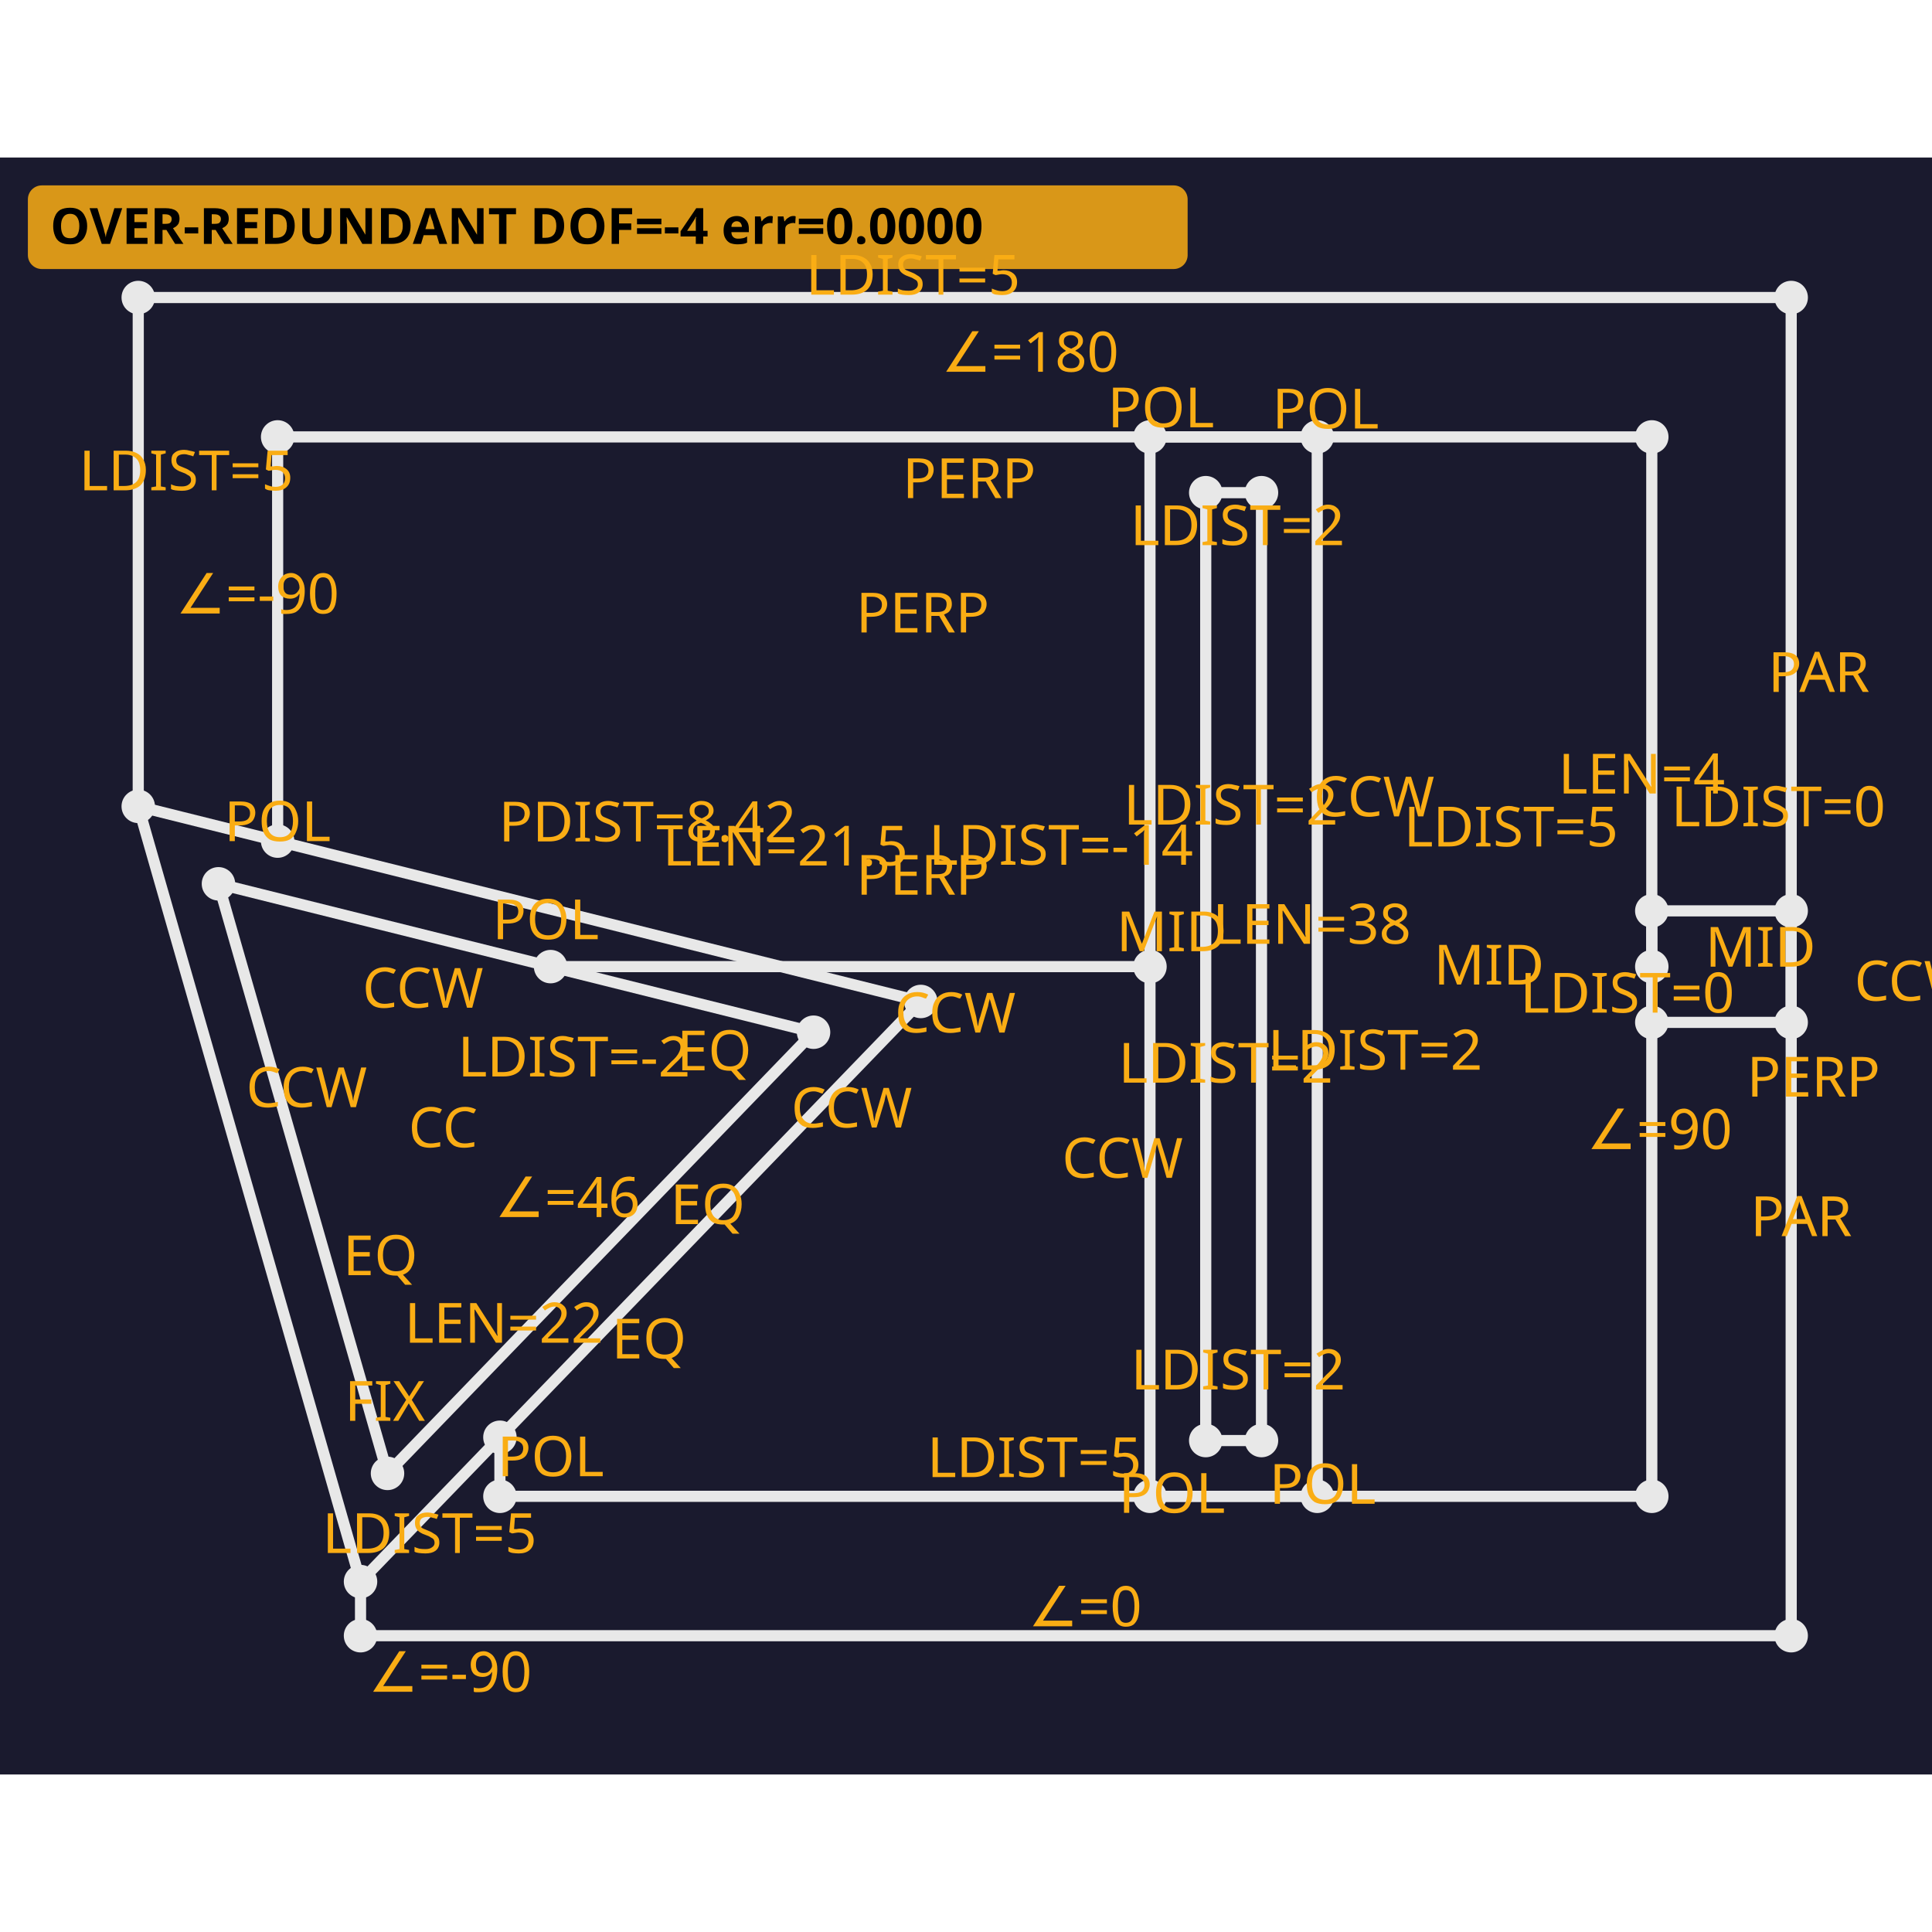
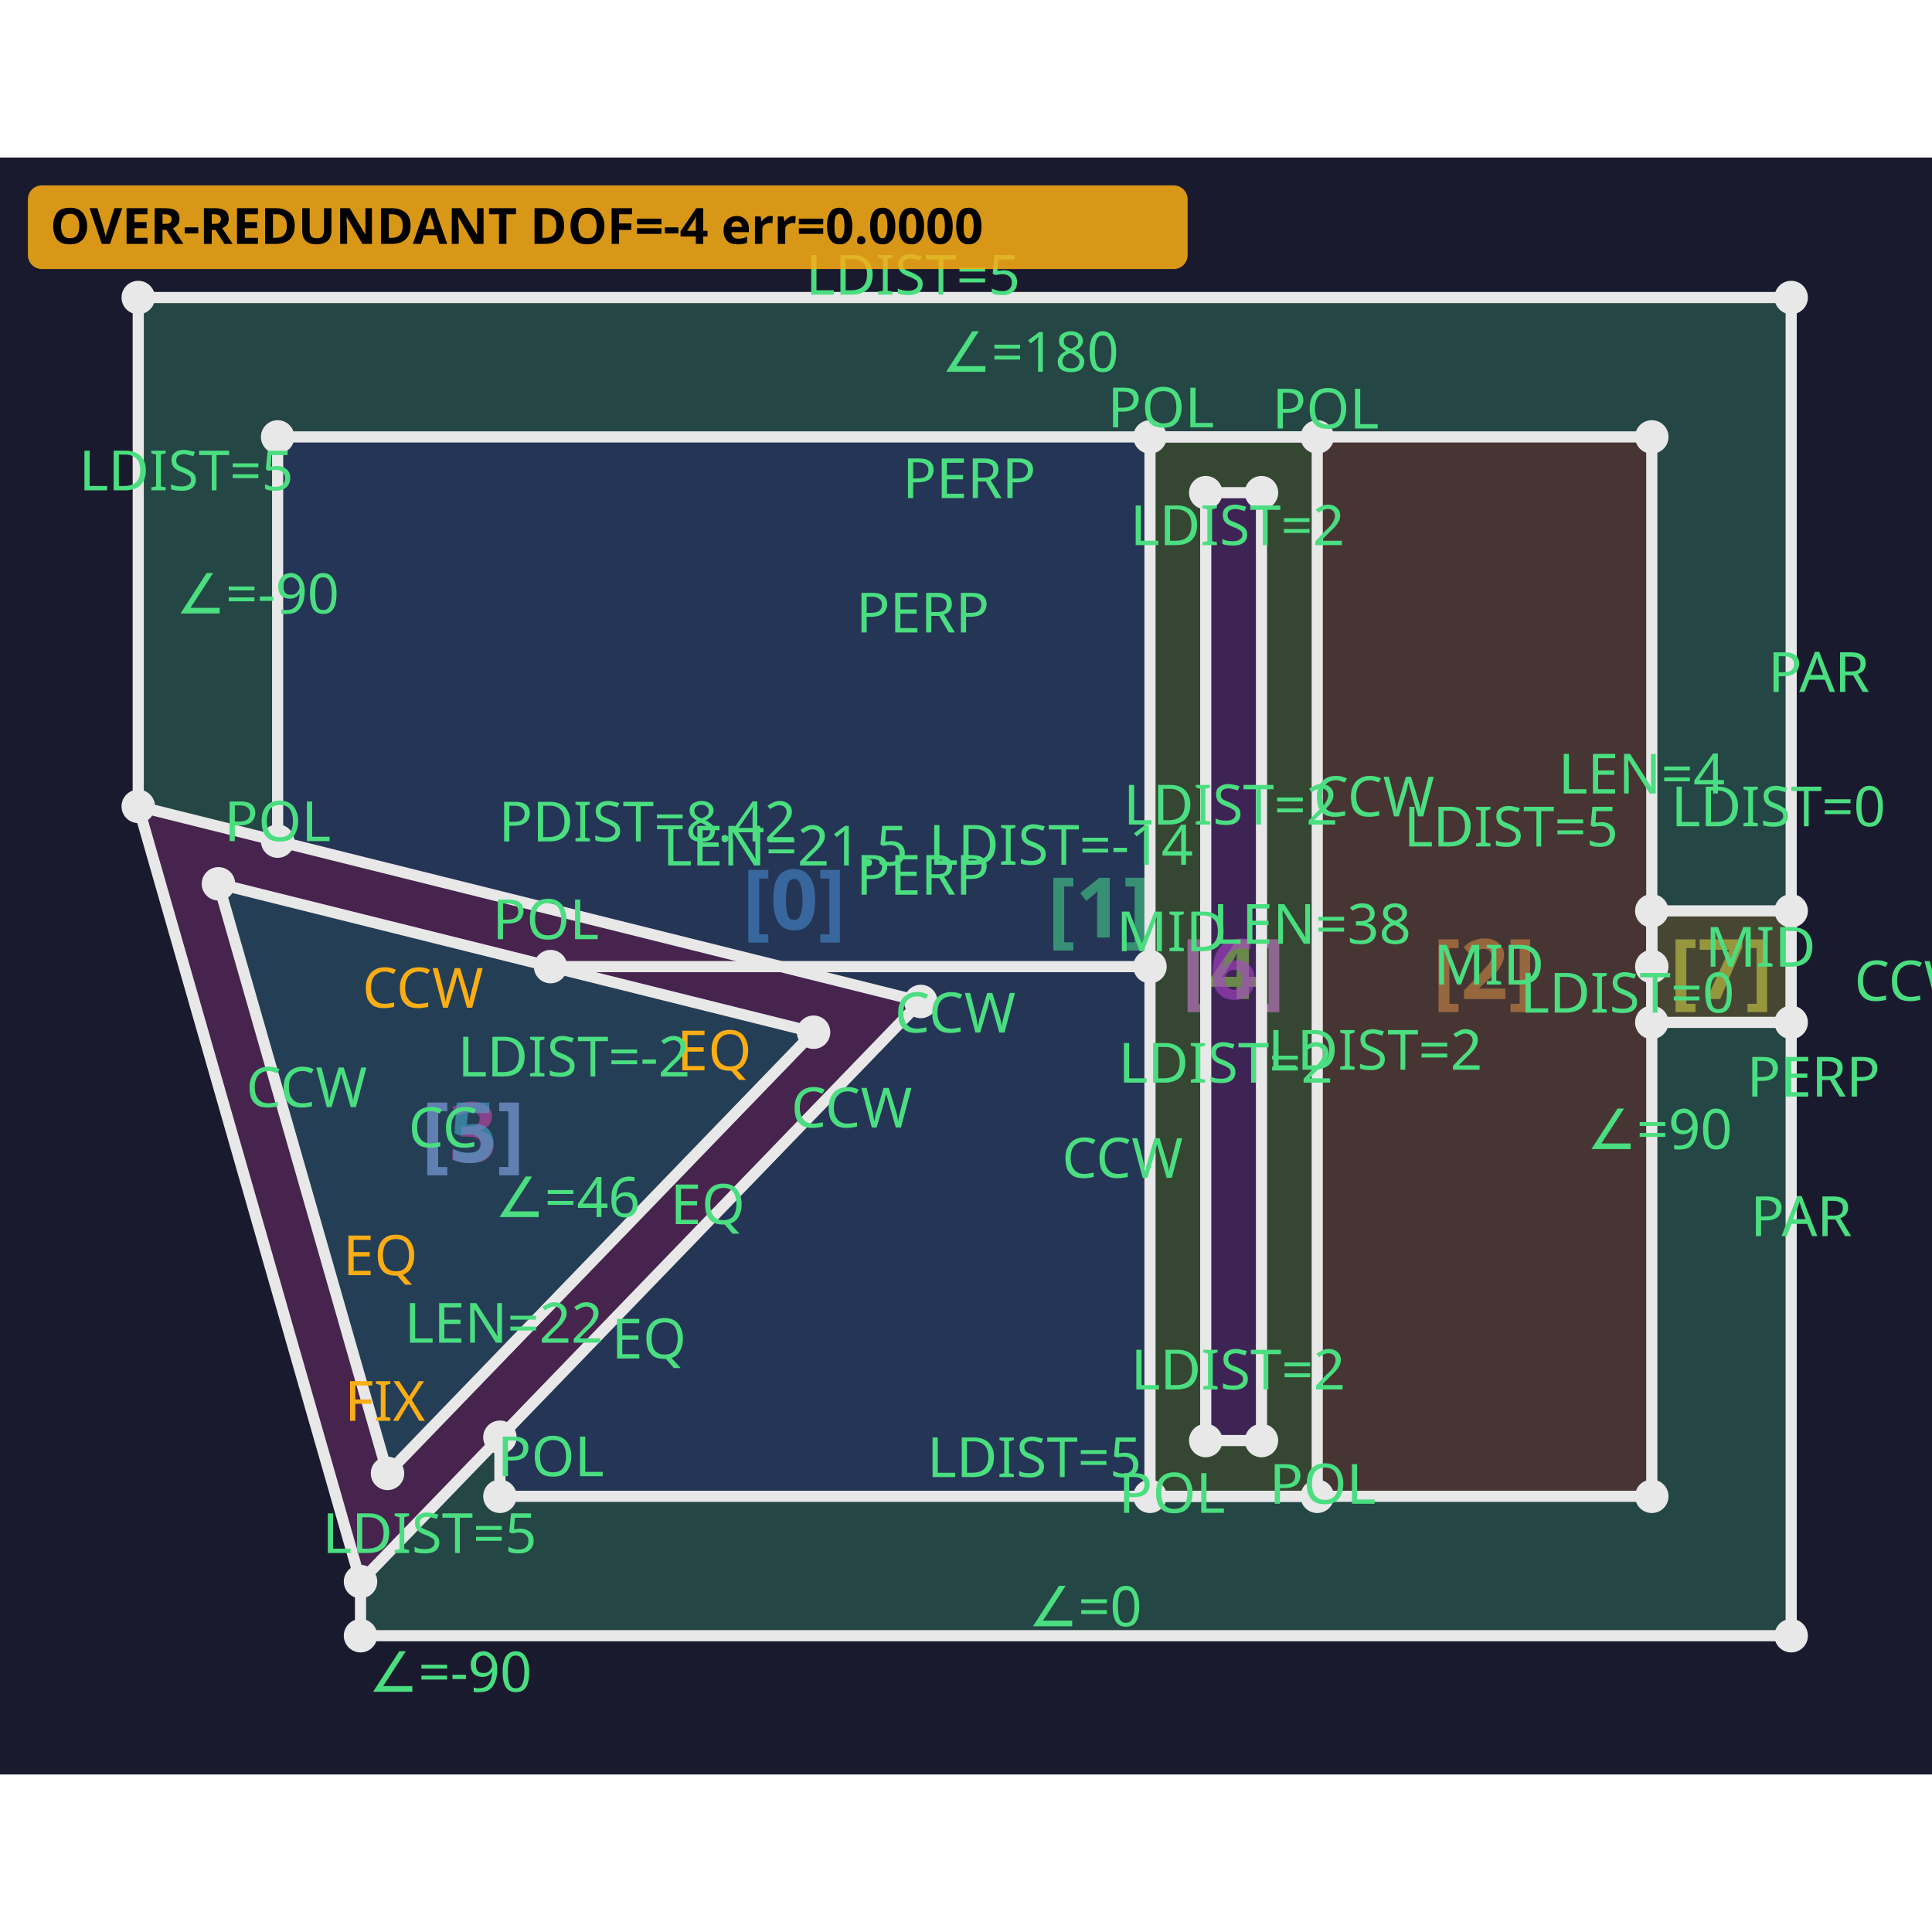
<svg xmlns="http://www.w3.org/2000/svg" viewBox="-13.9 -47.2 69.3 58.0" width="600" height="600">
  <rect x="-13.9" y="-47.2" width="69.3" height="58.0" fill="#1a1a2e" />
+   <g data-layer="surfaces" opacity="0.25">
+     <path d="M19.128,-16.928 L4.032,-1.296 L4.032,0.822 L27.349,0.822 L27.349,-37.178 L30.323,-37.178 L-3.941,-37.178 L-3.941,-22.680 L14.116,-18.178 L27.349,-18.178 L14.116,-18.178Z" fill="#4488cc" stroke="none" />
+     <path d="M4.032,-1.296 L-0.968,3.881 L-0.968,5.822 L50.349,5.822 L50.349,-16.178 L45.349,-16.178 L45.349,-20.178 L50.349,-20.178 L50.349,-42.178 L-8.941,-42.178 L-8.941,-23.926 L-3.941,-22.680 L-3.941,-37.178 L30.323,-37.178 L33.349,-37.178 L33.349,-37.178 L45.349,-37.178 L45.349,0.822 L33.349,0.822 L32.118,0.822 L27.349,0.822 L27.349,0.822 L4.032,0.822Z" fill="#44cc88" stroke="none" />
+     <path d="M33.349,0.822 L45.349,0.822 L45.349,-37.178 L33.349,-37.178Z" fill="#cc8844" stroke="none" />
+     <path d="M-0.968,3.881 L4.032,-1.296 L19.128,-16.928 L14.116,-18.178 L5.849,-18.178 L14.116,-18.178 L-3.941,-22.680 L-8.941,-23.926Z" fill="#cc44aa" stroke="none" />
+     <path d="M27.349,0.822 L32.118,0.822 L33.349,0.822 L33.349,-37.178 L30.323,-37.178 L27.349,-37.178Z" fill="#88cc44" stroke="none" />
+     <path d="M0.000,0.000 L15.282,-15.825 L-6.064,-21.148Z" fill="#44aacc" stroke="none" />
+     <path d="M31.349,-35.178 L29.349,-35.178 L29.349,-1.178 L31.349,-1.178Z" fill="#aa44cc" stroke="none" />
+     <path d="M50.349,-16.178 L50.349,-20.178 L45.349,-20.178 L45.349,-16.178Z" fill="#cccc44" stroke="none" />
+   </g>
+   <g data-layer="surface-labels">
+     <text x="14.588" y="-20.670" fill="#4488cc" font-size="3" font-family="sans-serif" text-anchor="middle" dominant-baseline="central" font-weight="bold" opacity="0.6">[0]</text>
+     <text x="25.530" y="-20.386" fill="#44cc88" font-size="3" font-family="sans-serif" text-anchor="middle" dominant-baseline="central" font-weight="bold" opacity="0.6">[1]</text>
+     <text x="39.349" y="-18.178" fill="#cc8844" font-size="3" font-family="sans-serif" text-anchor="middle" dominant-baseline="central" font-weight="bold" opacity="0.6">[2]</text>
+     <text x="3.073" y="-12.324" fill="#cc44aa" font-size="3" font-family="sans-serif" text-anchor="middle" dominant-baseline="central" font-weight="bold" opacity="0.6">[3]</text>
+     <text x="30.349" y="-18.178" fill="#88cc44" font-size="3" font-family="sans-serif" text-anchor="middle" dominant-baseline="central" font-weight="bold" opacity="0.6">[4]</text>
+     <text x="3.073" y="-12.324" fill="#44aacc" font-size="3" font-family="sans-serif" text-anchor="middle" dominant-baseline="central" font-weight="bold" opacity="0.6">[5]</text>
+     <text x="30.349" y="-18.178" fill="#aa44cc" font-size="3" font-family="sans-serif" text-anchor="middle" dominant-baseline="central" font-weight="bold" opacity="0.6">[6]</text>
+     <text x="47.849" y="-18.178" fill="#cccc44" font-size="3" font-family="sans-serif" text-anchor="middle" dominant-baseline="central" font-weight="bold" opacity="0.6">[7]</text>
+   </g>
  <g data-layer="edges">
    <line x1="0.000" y1="0.000" x2="15.282" y2="-15.825" stroke="#e8e8e8" stroke-width="0.4" />
    <line x1="15.282" y1="-15.825" x2="-6.064" y2="-21.148" stroke="#e8e8e8" stroke-width="0.4" />
    <line x1="-6.064" y1="-21.148" x2="0.000" y2="0.000" stroke="#e8e8e8" stroke-width="0.4" />
    <line x1="-0.968" y1="3.881" x2="19.128" y2="-16.928" stroke="#e8e8e8" stroke-width="0.4" />
    <line x1="19.128" y1="-16.928" x2="-8.941" y2="-23.926" stroke="#e8e8e8" stroke-width="0.4" />
    <line x1="-8.941" y1="-23.926" x2="-0.968" y2="3.881" stroke="#e8e8e8" stroke-width="0.4" />
    <line x1="-0.968" y1="3.881" x2="-0.968" y2="5.822" stroke="#e8e8e8" stroke-width="0.4" />
    <line x1="-0.968" y1="5.822" x2="50.349" y2="5.822" stroke="#e8e8e8" stroke-width="0.4" />
    <line x1="50.349" y1="5.822" x2="50.349" y2="-42.178" stroke="#e8e8e8" stroke-width="0.4" />
    <line x1="50.349" y1="-42.178" x2="-8.941" y2="-42.178" stroke="#e8e8e8" stroke-width="0.4" />
    <line x1="-8.941" y1="-42.178" x2="-8.941" y2="-23.926" stroke="#e8e8e8" stroke-width="0.4" />
    <line x1="4.032" y1="-1.296" x2="4.032" y2="0.822" stroke="#e8e8e8" stroke-width="0.4" />
    <line x1="4.032" y1="0.822" x2="45.349" y2="0.822" stroke="#e8e8e8" stroke-width="0.4" />
    <line x1="45.349" y1="0.822" x2="45.349" y2="-37.178" stroke="#e8e8e8" stroke-width="0.4" />
    <line x1="45.349" y1="-37.178" x2="-3.941" y2="-37.178" stroke="#e8e8e8" stroke-width="0.4" />
    <line x1="-3.941" y1="-37.178" x2="-3.941" y2="-22.680" stroke="#e8e8e8" stroke-width="0.4" />
    <line x1="45.349" y1="-20.178" x2="45.349" y2="-16.178" stroke="#e8e8e8" stroke-width="0.4" />
    <line x1="45.349" y1="-16.178" x2="50.349" y2="-16.178" stroke="#e8e8e8" stroke-width="0.4" />
    <line x1="50.349" y1="-16.178" x2="50.349" y2="-20.178" stroke="#e8e8e8" stroke-width="0.4" />
    <line x1="50.349" y1="-20.178" x2="45.349" y2="-20.178" stroke="#e8e8e8" stroke-width="0.4" />
    <line x1="33.349" y1="-37.178" x2="27.349" y2="-37.178" stroke="#e8e8e8" stroke-width="0.4" />
    <line x1="27.349" y1="-37.178" x2="27.349" y2="0.822" stroke="#e8e8e8" stroke-width="0.4" />
    <line x1="27.349" y1="0.822" x2="33.349" y2="0.822" stroke="#e8e8e8" stroke-width="0.4" />
    <line x1="33.349" y1="0.822" x2="33.349" y2="-37.178" stroke="#e8e8e8" stroke-width="0.4" />
    <line x1="31.349" y1="-35.178" x2="29.349" y2="-35.178" stroke="#e8e8e8" stroke-width="0.4" />
    <line x1="29.349" y1="-35.178" x2="29.349" y2="-1.178" stroke="#e8e8e8" stroke-width="0.4" />
    <line x1="29.349" y1="-1.178" x2="31.349" y2="-1.178" stroke="#e8e8e8" stroke-width="0.4" />
    <line x1="31.349" y1="-1.178" x2="31.349" y2="-35.178" stroke="#e8e8e8" stroke-width="0.4" />
    <line x1="5.849" y1="-18.178" x2="27.349" y2="-18.178" stroke="#e8e8e8" stroke-width="0.4" />
    <circle cx="0.000" cy="0.000" r="0.6" fill="#e8e8e8" />
    <circle cx="15.282" cy="-15.825" r="0.6" fill="#e8e8e8" />
    <circle cx="-6.064" cy="-21.148" r="0.6" fill="#e8e8e8" />
    <circle cx="-0.968" cy="3.881" r="0.6" fill="#e8e8e8" />
    <circle cx="19.128" cy="-16.928" r="0.6" fill="#e8e8e8" />
    <circle cx="-8.941" cy="-23.926" r="0.6" fill="#e8e8e8" />
    <circle cx="5.849" cy="-18.178" r="0.6" fill="#e8e8e8" />
    <circle cx="-0.968" cy="5.822" r="0.6" fill="#e8e8e8" />
    <circle cx="50.349" cy="5.822" r="0.6" fill="#e8e8e8" />
    <circle cx="50.349" cy="-42.178" r="0.6" fill="#e8e8e8" />
    <circle cx="-8.941" cy="-42.178" r="0.6" fill="#e8e8e8" />
    <circle cx="4.032" cy="-1.296" r="0.6" fill="#e8e8e8" />
    <circle cx="-3.941" cy="-22.680" r="0.6" fill="#e8e8e8" />
    <circle cx="4.032" cy="0.822" r="0.6" fill="#e8e8e8" />
    <circle cx="45.349" cy="0.822" r="0.6" fill="#e8e8e8" />
    <circle cx="45.349" cy="-37.178" r="0.6" fill="#e8e8e8" />
    <circle cx="-3.941" cy="-37.178" r="0.6" fill="#e8e8e8" />
    <circle cx="45.349" cy="-20.178" r="0.6" fill="#e8e8e8" />
    <circle cx="45.349" cy="-18.178" r="0.6" fill="#e8e8e8" />
    <circle cx="45.349" cy="-16.178" r="0.6" fill="#e8e8e8" />
    <circle cx="50.349" cy="-16.178" r="0.6" fill="#e8e8e8" />
    <circle cx="50.349" cy="-20.178" r="0.6" fill="#e8e8e8" />
    <circle cx="33.349" cy="-37.178" r="0.6" fill="#e8e8e8" />
    <circle cx="27.349" cy="-37.178" r="0.6" fill="#e8e8e8" />
    <circle cx="27.349" cy="0.822" r="0.6" fill="#e8e8e8" />
    <circle cx="33.349" cy="0.822" r="0.6" fill="#e8e8e8" />
    <circle cx="31.349" cy="-35.178" r="0.6" fill="#e8e8e8" />
    <circle cx="29.349" cy="-35.178" r="0.6" fill="#e8e8e8" />
    <circle cx="29.349" cy="-1.178" r="0.6" fill="#e8e8e8" />
    <circle cx="31.349" cy="-1.178" r="0.6" fill="#e8e8e8" />
    <circle cx="27.349" cy="-18.178" r="0.6" fill="#e8e8e8" />
  </g>
  <g data-layer="construction">
  </g>
  <g data-layer="labels">
    <text x="-0.088" y="-1.885" fill="#faad14" font-size="2" font-family="sans-serif" text-anchor="middle">FIX</text>
    <text x="-0.253" y="-7.107" fill="#faad14" font-size="2" font-family="sans-serif" text-anchor="middle">EQ</text>
    <text x="11.722" y="-14.458" fill="#faad14" font-size="2" font-family="sans-serif" text-anchor="middle">EQ</text>
    <text x="1.272" y="-16.702" fill="#faad14" font-size="2" font-family="sans-serif" text-anchor="middle">CCW</text>
-     <text x="9.385" y="-4.120" fill="#faad14" font-size="2" font-family="sans-serif" text-anchor="middle">EQ</text>
-     <text x="11.488" y="-8.939" fill="#faad14" font-size="2" font-family="sans-serif" text-anchor="middle">EQ</text>
-     <text x="-2.900" y="-13.137" fill="#faad14" font-size="2" font-family="sans-serif" text-anchor="middle">CCW</text>
-     <text x="4.174" y="-4.687" fill="#faad14" font-size="2" font-family="sans-serif" text-anchor="middle">LEN=22</text>
-     <text x="6.689" y="-14.237" fill="#faad14" font-size="2" font-family="sans-serif" text-anchor="middle">LDIST=-2</text>
-     <text x="1.992" y="-11.696" fill="#faad14" font-size="2" font-family="sans-serif" text-anchor="middle">CC</text>
-     <text x="6.454" y="-9.193" fill="#faad14" font-size="2" font-family="sans-serif" text-anchor="middle">∠=46</text>
-     <text x="5.681" y="-19.161" fill="#faad14" font-size="2" font-family="sans-serif" text-anchor="middle">POL</text>
-     <text x="9.332" y="-22.666" fill="#faad14" font-size="2" font-family="sans-serif" text-anchor="middle">PDIST=8.42</text>
-     <text x="16.649" y="-12.407" fill="#faad14" font-size="2" font-family="sans-serif" text-anchor="middle">CCW</text>
-     <text x="2.245" y="7.834" fill="#faad14" font-size="2" font-family="sans-serif" text-anchor="middle">∠=-90</text>
-     <text x="25.020" y="5.486" fill="#faad14" font-size="2" font-family="sans-serif" text-anchor="middle">∠=0</text>
-     <text x="45.623" y="-11.630" fill="#faad14" font-size="2" font-family="sans-serif" text-anchor="middle">∠=90</text>
-     <text x="23.052" y="-39.516" fill="#faad14" font-size="2" font-family="sans-serif" text-anchor="middle">∠=180</text>
-     <text x="-4.666" y="-30.844" fill="#faad14" font-size="2" font-family="sans-serif" text-anchor="middle">∠=-90</text>
-     <text x="5.855" y="0.102" fill="#faad14" font-size="2" font-family="sans-serif" text-anchor="middle">POL</text>
-     <text x="-3.941" y="-22.680" fill="#faad14" font-size="2" font-family="sans-serif" text-anchor="middle">POL</text>
-     <text x="20.366" y="-15.813" fill="#faad14" font-size="2" font-family="sans-serif" text-anchor="middle">CCW</text>
-     <text x="1.513" y="2.855" fill="#faad14" font-size="2" font-family="sans-serif" text-anchor="middle">LDIST=5</text>
-     <text x="23.205" y="0.132" fill="#faad14" font-size="2" font-family="sans-serif" text-anchor="middle">LDIST=5</text>
-     <text x="40.304" y="-22.488" fill="#faad14" font-size="2" font-family="sans-serif" text-anchor="middle">LDIST=5</text>
-     <text x="18.853" y="-42.280" fill="#faad14" font-size="2" font-family="sans-serif" text-anchor="middle">LDIST=5</text>
-     <text x="-7.216" y="-35.260" fill="#faad14" font-size="2" font-family="sans-serif" text-anchor="middle">LDIST=5</text>
-     <text x="54.787" y="-16.953" fill="#faad14" font-size="2" font-family="sans-serif" text-anchor="middle">CCW</text>
-     <text x="51.343" y="-28.030" fill="#faad14" font-size="2" font-family="sans-serif" text-anchor="middle">PAR</text>
-     <text x="50.711" y="-8.509" fill="#faad14" font-size="2" font-family="sans-serif" text-anchor="middle">PAR</text>
-     <text x="44.989" y="-24.384" fill="#faad14" font-size="2" font-family="sans-serif" text-anchor="middle">LEN=4</text>
-     <text x="51.155" y="-13.513" fill="#faad14" font-size="2" font-family="sans-serif" text-anchor="middle">PERP</text>
-     <text x="49.894" y="-23.211" fill="#faad14" font-size="2" font-family="sans-serif" text-anchor="middle">LDIST=0</text>
-     <text x="44.474" y="-16.526" fill="#faad14" font-size="2" font-family="sans-serif" text-anchor="middle">LDIST=0</text>
-     <text x="49.248" y="-18.175" fill="#faad14" font-size="2" font-family="sans-serif" text-anchor="middle">MID</text>
-     <text x="39.510" y="-17.535" fill="#faad14" font-size="2" font-family="sans-serif" text-anchor="middle">MID</text>
-     <text x="35.385" y="-23.566" fill="#faad14" font-size="2" font-family="sans-serif" text-anchor="middle">CCW</text>
-     <text x="33.652" y="-37.481" fill="#faad14" font-size="2" font-family="sans-serif" text-anchor="middle">POL</text>
-     <text x="27.746" y="-37.521" fill="#faad14" font-size="2" font-family="sans-serif" text-anchor="middle">POL</text>
-     <text x="28.141" y="1.414" fill="#faad14" font-size="2" font-family="sans-serif" text-anchor="middle">POL</text>
-     <text x="33.547" y="1.090" fill="#faad14" font-size="2" font-family="sans-serif" text-anchor="middle">POL</text>
-     <text x="19.200" y="-30.165" fill="#faad14" font-size="2" font-family="sans-serif" text-anchor="middle">PERP</text>
-     <text x="20.869" y="-34.984" fill="#faad14" font-size="2" font-family="sans-serif" text-anchor="middle">PERP</text>
-     <text x="26.366" y="-10.599" fill="#faad14" font-size="2" font-family="sans-serif" text-anchor="middle">CCW</text>
-     <text x="30.489" y="-33.295" fill="#faad14" font-size="2" font-family="sans-serif" text-anchor="middle">LDIST=2</text>
-     <text x="30.247" y="-23.273" fill="#faad14" font-size="2" font-family="sans-serif" text-anchor="middle">LDIST=2</text>
-     <text x="30.514" y="-3.010" fill="#faad14" font-size="2" font-family="sans-serif" text-anchor="middle">LDIST=2</text>
-     <text x="30.067" y="-14.013" fill="#faad14" font-size="2" font-family="sans-serif" text-anchor="middle">LDIST=2</text>
-     <text x="35.426" y="-14.480" fill="#faad14" font-size="2" font-family="sans-serif" text-anchor="middle">LDIST=2</text>
-     <text x="24.158" y="-21.832" fill="#faad14" font-size="2" font-family="sans-serif" text-anchor="middle">LDIST=-14</text>
-     <text x="33.156" y="-18.994" fill="#faad14" font-size="2" font-family="sans-serif" text-anchor="middle">LEN=38</text>
-     <text x="28.127" y="-18.730" fill="#faad14" font-size="2" font-family="sans-serif" text-anchor="middle">MID</text>
-     <text x="14.275" y="-21.804" fill="#faad14" font-size="2" font-family="sans-serif" text-anchor="middle">LEN=21.5</text>
-     <text x="19.206" y="-20.758" fill="#faad14" font-size="2" font-family="sans-serif" text-anchor="middle">PERP</text>
+     <text x="9.385" y="-4.120" fill="#4ade80" font-size="2" font-family="sans-serif" text-anchor="middle">EQ</text>
+     <text x="11.488" y="-8.939" fill="#4ade80" font-size="2" font-family="sans-serif" text-anchor="middle">EQ</text>
+     <text x="-2.900" y="-13.137" fill="#4ade80" font-size="2" font-family="sans-serif" text-anchor="middle">CCW</text>
+     <text x="4.174" y="-4.687" fill="#4ade80" font-size="2" font-family="sans-serif" text-anchor="middle">LEN=22</text>
+     <text x="6.689" y="-14.237" fill="#4ade80" font-size="2" font-family="sans-serif" text-anchor="middle">LDIST=-2</text>
+     <text x="1.992" y="-11.696" fill="#4ade80" font-size="2" font-family="sans-serif" text-anchor="middle">CC</text>
+     <text x="6.454" y="-9.193" fill="#4ade80" font-size="2" font-family="sans-serif" text-anchor="middle">∠=46</text>
+     <text x="5.681" y="-19.161" fill="#4ade80" font-size="2" font-family="sans-serif" text-anchor="middle">POL</text>
+     <text x="9.332" y="-22.666" fill="#4ade80" font-size="2" font-family="sans-serif" text-anchor="middle">PDIST=8.42</text>
+     <text x="16.649" y="-12.407" fill="#4ade80" font-size="2" font-family="sans-serif" text-anchor="middle">CCW</text>
+     <text x="2.245" y="7.834" fill="#4ade80" font-size="2" font-family="sans-serif" text-anchor="middle">∠=-90</text>
+     <text x="25.020" y="5.486" fill="#4ade80" font-size="2" font-family="sans-serif" text-anchor="middle">∠=0</text>
+     <text x="45.623" y="-11.630" fill="#4ade80" font-size="2" font-family="sans-serif" text-anchor="middle">∠=90</text>
+     <text x="23.052" y="-39.516" fill="#4ade80" font-size="2" font-family="sans-serif" text-anchor="middle">∠=180</text>
+     <text x="-4.666" y="-30.844" fill="#4ade80" font-size="2" font-family="sans-serif" text-anchor="middle">∠=-90</text>
+     <text x="5.855" y="0.102" fill="#4ade80" font-size="2" font-family="sans-serif" text-anchor="middle">POL</text>
+     <text x="-3.941" y="-22.680" fill="#4ade80" font-size="2" font-family="sans-serif" text-anchor="middle">POL</text>
+     <text x="20.366" y="-15.813" fill="#4ade80" font-size="2" font-family="sans-serif" text-anchor="middle">CCW</text>
+     <text x="1.513" y="2.855" fill="#4ade80" font-size="2" font-family="sans-serif" text-anchor="middle">LDIST=5</text>
+     <text x="23.205" y="0.132" fill="#4ade80" font-size="2" font-family="sans-serif" text-anchor="middle">LDIST=5</text>
+     <text x="40.304" y="-22.488" fill="#4ade80" font-size="2" font-family="sans-serif" text-anchor="middle">LDIST=5</text>
+     <text x="18.853" y="-42.280" fill="#4ade80" font-size="2" font-family="sans-serif" text-anchor="middle">LDIST=5</text>
+     <text x="-7.216" y="-35.260" fill="#4ade80" font-size="2" font-family="sans-serif" text-anchor="middle">LDIST=5</text>
+     <text x="54.787" y="-16.953" fill="#4ade80" font-size="2" font-family="sans-serif" text-anchor="middle">CCW</text>
+     <text x="51.343" y="-28.030" fill="#4ade80" font-size="2" font-family="sans-serif" text-anchor="middle">PAR</text>
+     <text x="50.711" y="-8.509" fill="#4ade80" font-size="2" font-family="sans-serif" text-anchor="middle">PAR</text>
+     <text x="44.989" y="-24.384" fill="#4ade80" font-size="2" font-family="sans-serif" text-anchor="middle">LEN=4</text>
+     <text x="51.155" y="-13.513" fill="#4ade80" font-size="2" font-family="sans-serif" text-anchor="middle">PERP</text>
+     <text x="49.894" y="-23.211" fill="#4ade80" font-size="2" font-family="sans-serif" text-anchor="middle">LDIST=0</text>
+     <text x="44.474" y="-16.526" fill="#4ade80" font-size="2" font-family="sans-serif" text-anchor="middle">LDIST=0</text>
+     <text x="49.248" y="-18.175" fill="#4ade80" font-size="2" font-family="sans-serif" text-anchor="middle">MID</text>
+     <text x="39.510" y="-17.535" fill="#4ade80" font-size="2" font-family="sans-serif" text-anchor="middle">MID</text>
+     <text x="35.385" y="-23.566" fill="#4ade80" font-size="2" font-family="sans-serif" text-anchor="middle">CCW</text>
+     <text x="33.652" y="-37.481" fill="#4ade80" font-size="2" font-family="sans-serif" text-anchor="middle">POL</text>
+     <text x="27.746" y="-37.521" fill="#4ade80" font-size="2" font-family="sans-serif" text-anchor="middle">POL</text>
+     <text x="28.141" y="1.414" fill="#4ade80" font-size="2" font-family="sans-serif" text-anchor="middle">POL</text>
+     <text x="33.547" y="1.090" fill="#4ade80" font-size="2" font-family="sans-serif" text-anchor="middle">POL</text>
+     <text x="19.200" y="-30.165" fill="#4ade80" font-size="2" font-family="sans-serif" text-anchor="middle">PERP</text>
+     <text x="20.869" y="-34.984" fill="#4ade80" font-size="2" font-family="sans-serif" text-anchor="middle">PERP</text>
+     <text x="26.366" y="-10.599" fill="#4ade80" font-size="2" font-family="sans-serif" text-anchor="middle">CCW</text>
+     <text x="30.489" y="-33.295" fill="#4ade80" font-size="2" font-family="sans-serif" text-anchor="middle">LDIST=2</text>
+     <text x="30.247" y="-23.273" fill="#4ade80" font-size="2" font-family="sans-serif" text-anchor="middle">LDIST=2</text>
+     <text x="30.514" y="-3.010" fill="#4ade80" font-size="2" font-family="sans-serif" text-anchor="middle">LDIST=2</text>
+     <text x="30.067" y="-14.013" fill="#4ade80" font-size="2" font-family="sans-serif" text-anchor="middle">LDIST=2</text>
+     <text x="35.426" y="-14.480" fill="#4ade80" font-size="2" font-family="sans-serif" text-anchor="middle">LDIST=2</text>
+     <text x="24.158" y="-21.832" fill="#4ade80" font-size="2" font-family="sans-serif" text-anchor="middle">LDIST=-14</text>
+     <text x="33.156" y="-18.994" fill="#4ade80" font-size="2" font-family="sans-serif" text-anchor="middle">LEN=38</text>
+     <text x="28.127" y="-18.730" fill="#4ade80" font-size="2" font-family="sans-serif" text-anchor="middle">MID</text>
+     <text x="14.275" y="-21.804" fill="#4ade80" font-size="2" font-family="sans-serif" text-anchor="middle">LEN=21.5</text>
+     <text x="19.206" y="-20.758" fill="#4ade80" font-size="2" font-family="sans-serif" text-anchor="middle">PERP</text>
  </g>
  <g data-layer="status">
    <rect x="-12.9" y="-46.2" width="41.6" height="3" rx="0.5" fill="#faad14" opacity="0.85" />
    <text x="-12.1" y="-44.1" fill="#000000" font-size="1.8" font-family="sans-serif" font-weight="bold">OVER-REDUNDANT DOF=-4 err=0.0000</text>
  </g>
</svg>
